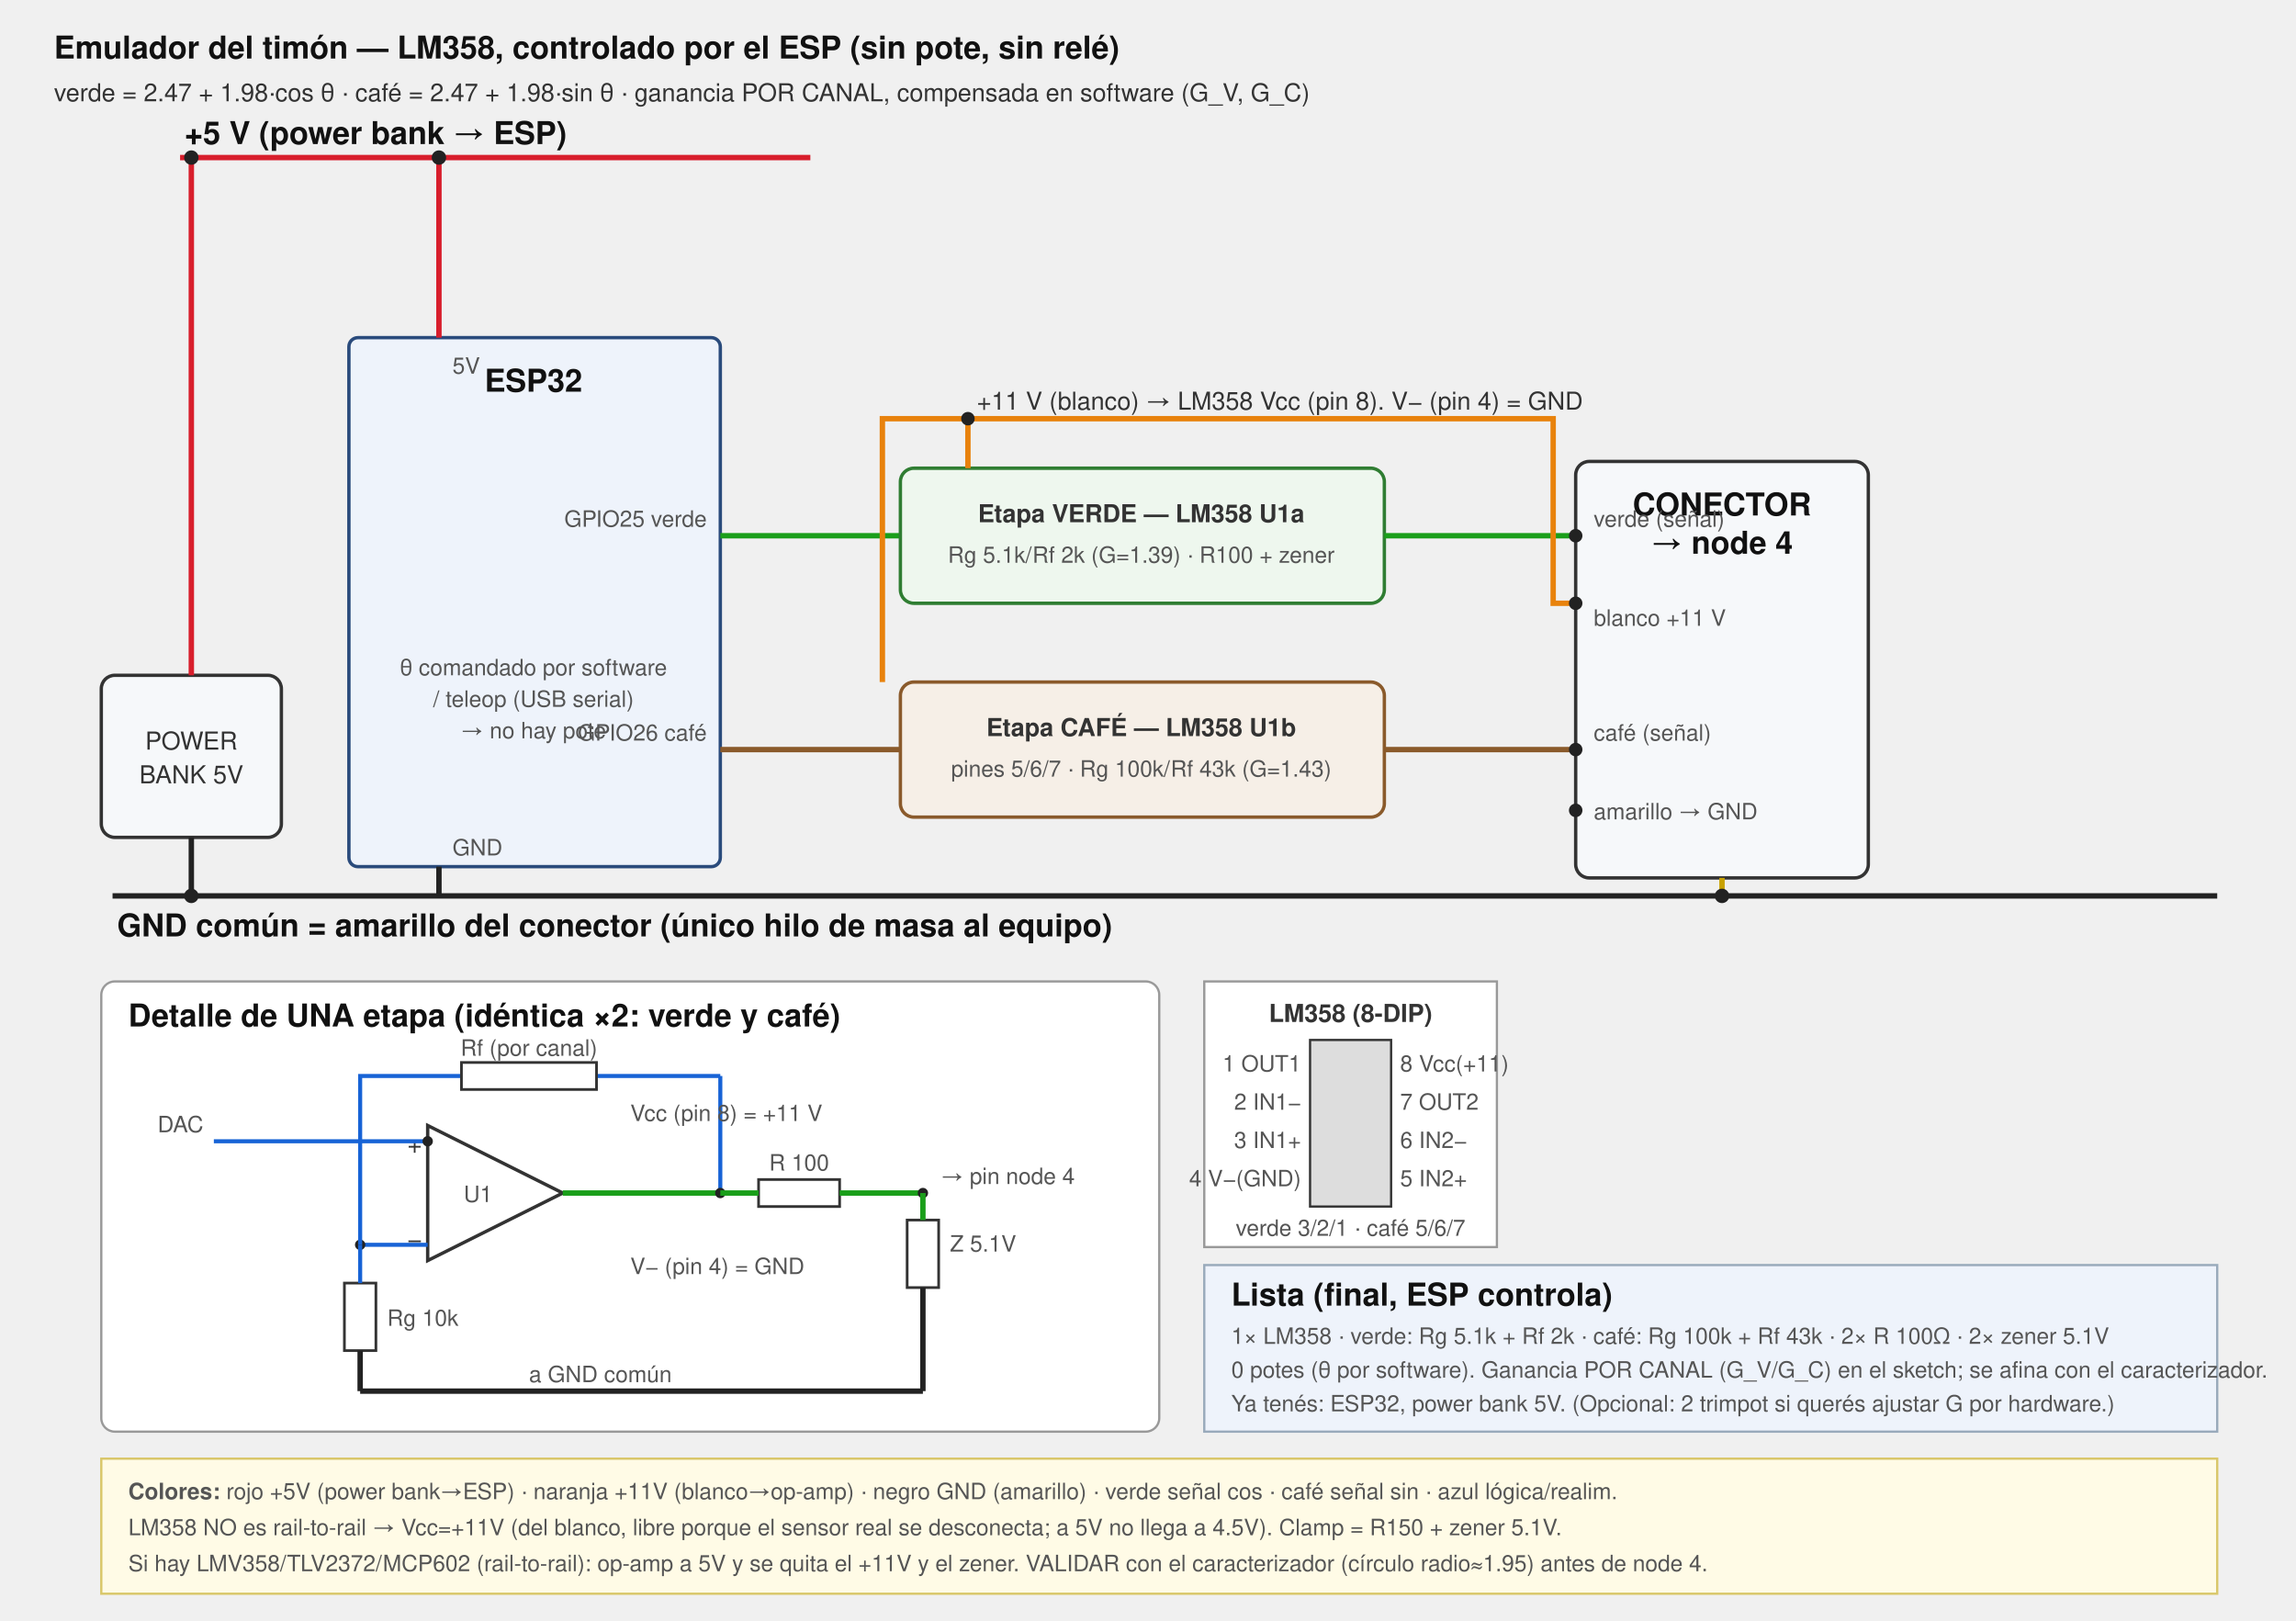
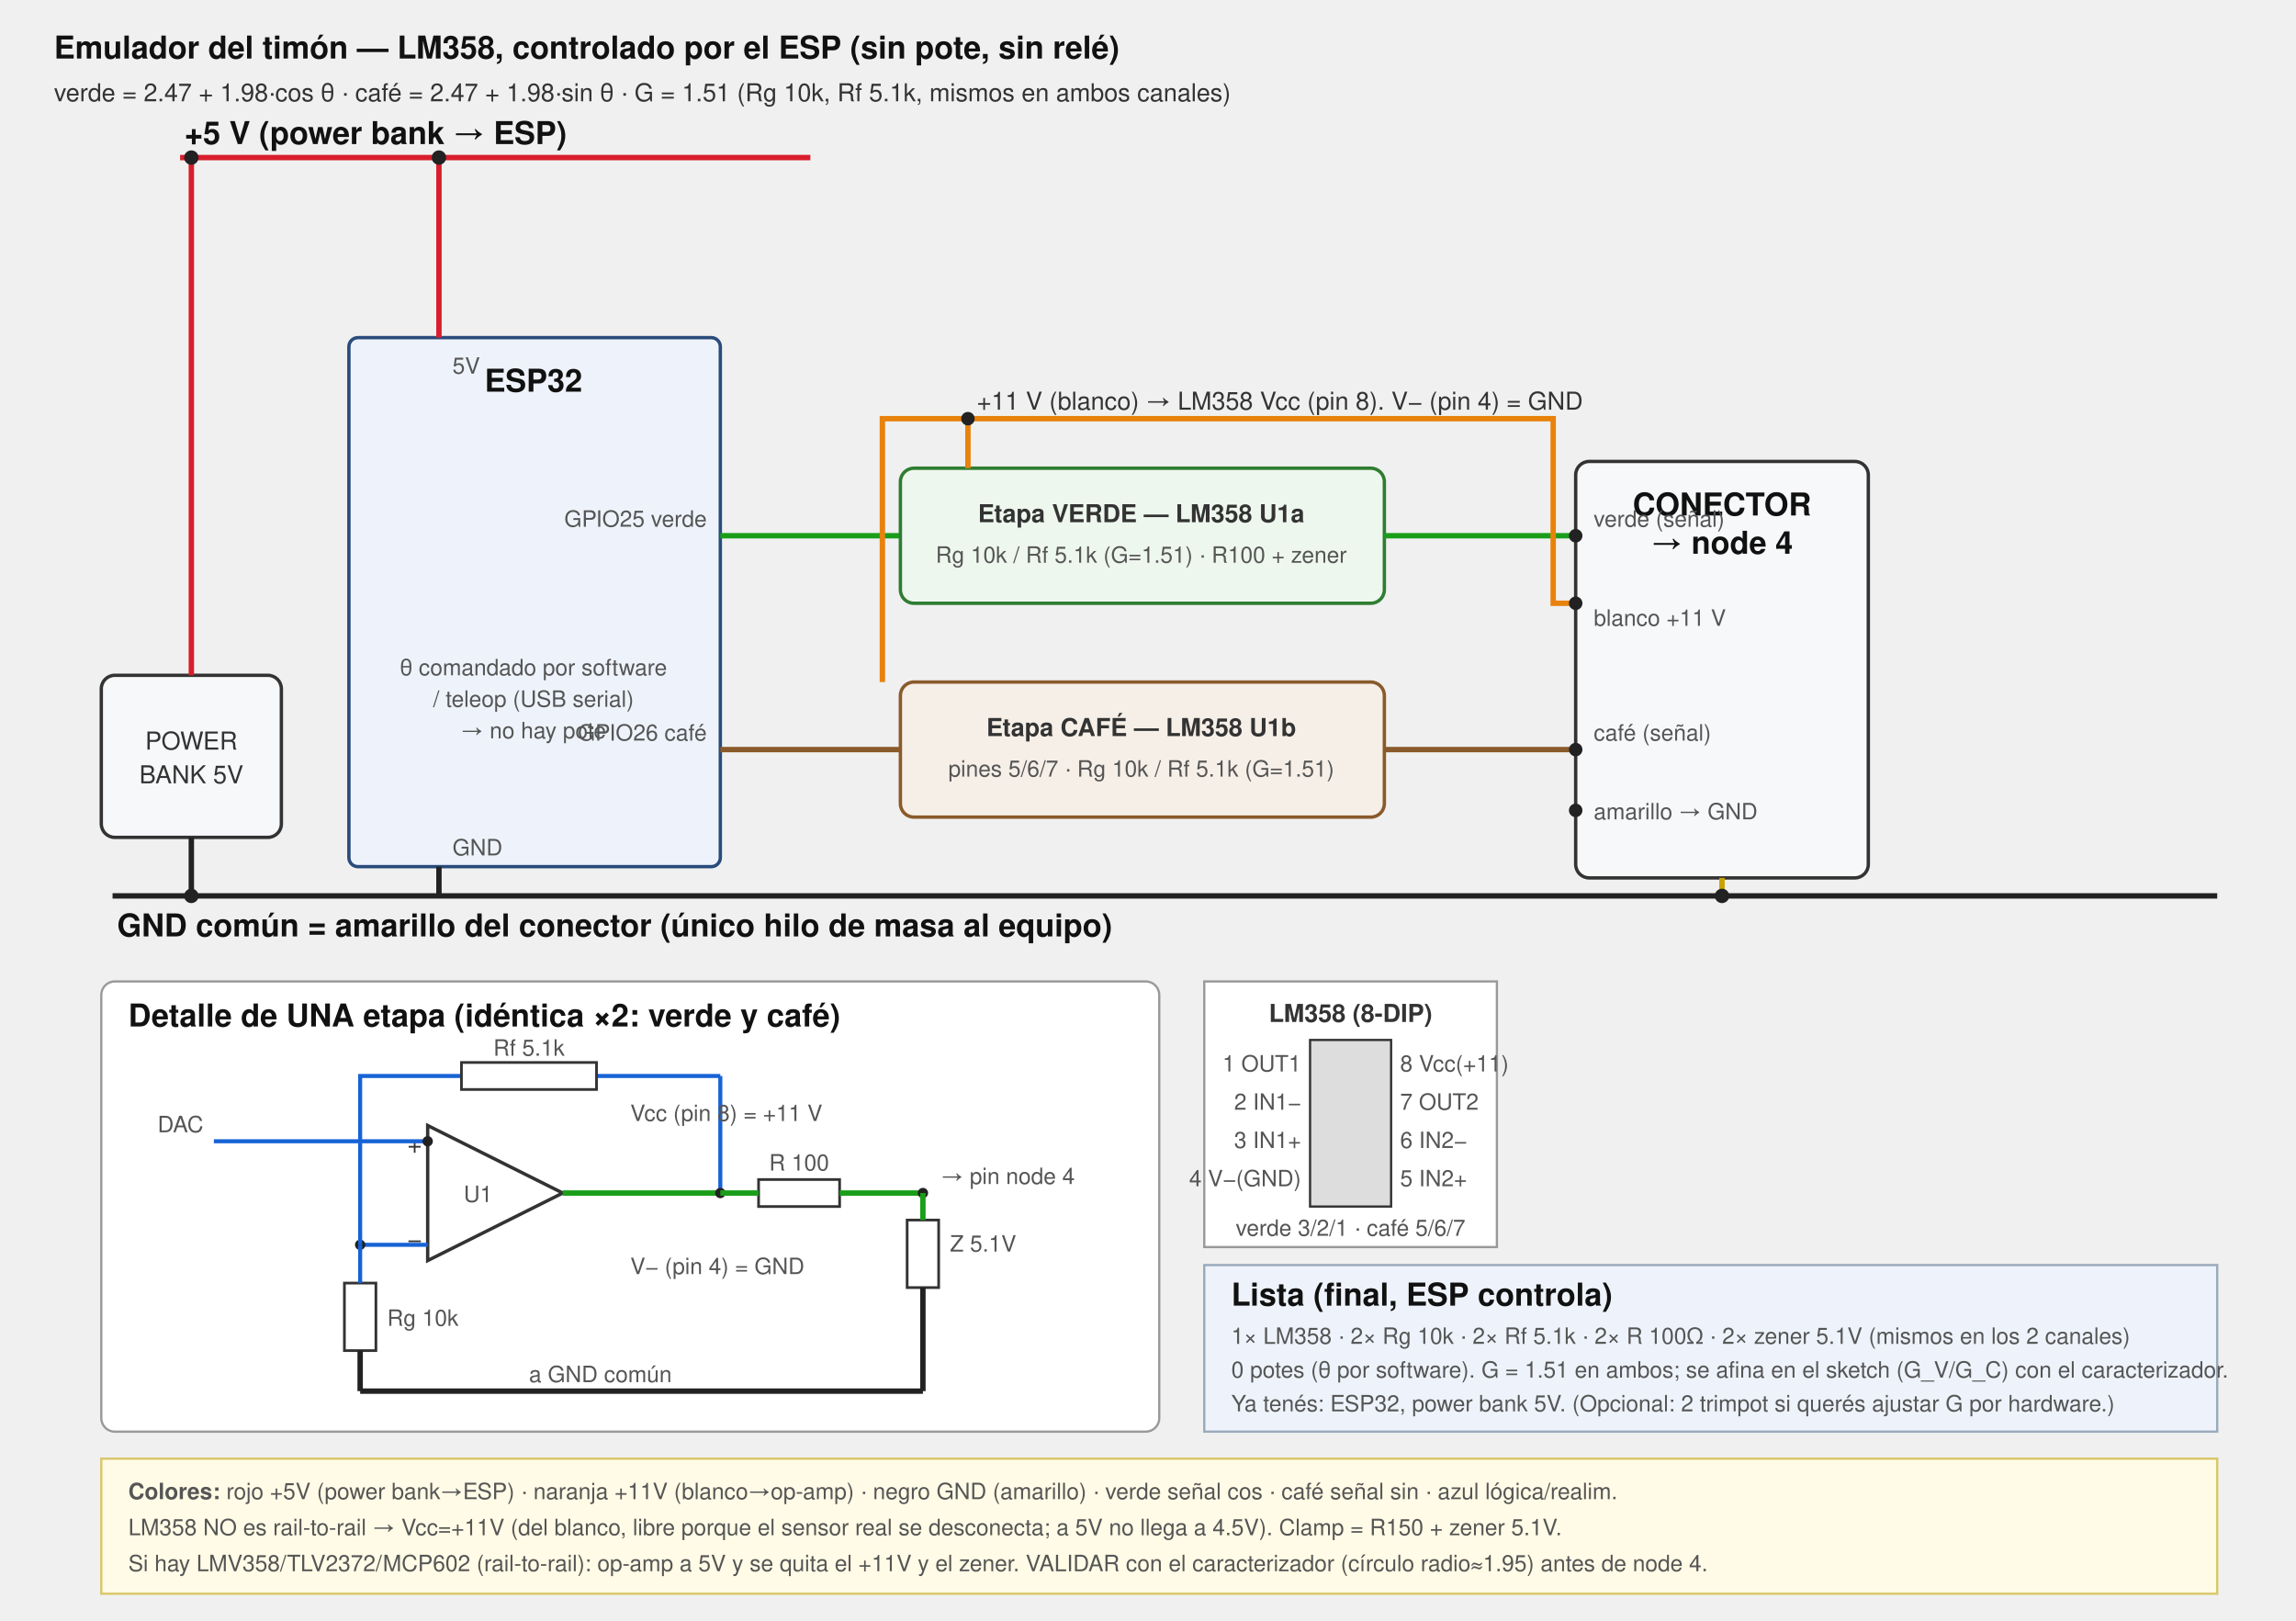
<svg xmlns="http://www.w3.org/2000/svg" viewBox="0 0 1020 720" font-family="Helvetica,Arial,sans-serif">
  <style>
    .box{fill:#f6f8fa;stroke:#333;stroke-width:1.5}
    .chip{fill:#eef3fb;stroke:#2a4b7c;stroke-width:1.5}
    .blk{fill:#eef7ee;stroke:#2f7d32;stroke-width:1.5}
    .blkc{fill:#f6efe7;stroke:#8a5a2b;stroke-width:1.5}
    .res{fill:#fff;stroke:#333;stroke-width:1.2}
    .tb{font-size:14px;font-weight:bold;fill:#111}
    .sm{font-size:11px;fill:#333}
    .xs{font-size:10px;fill:#555}
    .pwr{stroke:#d81e2c;stroke-width:2.4;fill:none}
    .v11{stroke:#e8820c;stroke-width:2.4;fill:none}
    .gnd{stroke:#222;stroke-width:2.4;fill:none}
    .verde{stroke:#1a9e1a;stroke-width:2.4;fill:none}
    .cafe{stroke:#8a5a2b;stroke-width:2.4;fill:none}
    .sig{stroke:#1763d6;stroke-width:1.8;fill:none}
    .amar{stroke:#c9a200;stroke-width:2.4;fill:none}
    .dot{fill:#222}
  </style>
  <text x="24" y="26" class="tb" font-size="18">Emulador del timón — LM358, controlado por el ESP (sin pote, sin relé)</text>
-   <text x="24" y="45" class="sm">verde = 2.47 + 1.98·cos θ   ·   café = 2.47 + 1.98·sin θ   ·   ganancia POR CANAL, compensada en software (G_V, G_C)</text>
+   <text x="24" y="45" class="sm">verde = 2.47 + 1.98·cos θ   ·   café = 2.47 + 1.98·sin θ   ·   G = 1.51 (Rg 10k, Rf 5.1k, mismos en ambos canales)</text>
  <line x1="80" y1="70" x2="360" y2="70" class="pwr" />
  <text x="82" y="64" class="tb" fill="#d81e2c">+5 V (power bank → ESP)</text>
  <line x1="50" y1="398" x2="985" y2="398" class="gnd" />
  <text x="52" y="416" class="tb">GND común = amarillo del conector (único hilo de masa al equipo)</text>
  <rect x="45" y="300" width="80" height="72" rx="6" class="box" />
  <text x="85" y="333" class="sm" text-anchor="middle">POWER</text>
  <text x="85" y="348" class="sm" text-anchor="middle">BANK 5V</text>
  <line x1="85" y1="300" x2="85" y2="70" class="pwr" />
  <line x1="85" y1="372" x2="85" y2="398" class="gnd" />
  <circle cx="85" cy="70" r="3.2" class="dot" />
  <circle cx="85" cy="398" r="3.2" class="dot" />
  <rect x="155" y="150" width="165" height="235" rx="4" class="chip" />
  <text x="237" y="174" class="tb" text-anchor="middle" fill="#2a4b7c">ESP32</text>
  <text x="237" y="300" class="xs" text-anchor="middle">θ comandado por software</text>
  <text x="237" y="314" class="xs" text-anchor="middle">/ teleop (USB serial)</text>
  <text x="237" y="328" class="xs" text-anchor="middle">→ no hay pote</text>
  <line x1="195" y1="150" x2="195" y2="70" class="pwr" />
  <text x="201" y="166" class="xs">5V</text>
  <circle cx="195" cy="70" r="3.2" class="dot" />
  <line x1="195" y1="385" x2="195" y2="398" class="gnd" />
  <text x="201" y="380" class="xs">GND</text>
  <text x="314" y="234" class="xs" text-anchor="end">GPIO25 verde</text>
  <line x1="320" y1="238" x2="400" y2="238" class="verde" />
  <text x="314" y="329" class="xs" text-anchor="end">GPIO26 café</text>
  <line x1="320" y1="333" x2="400" y2="333" class="cafe" />
  <rect x="400" y="208" width="215" height="60" rx="6" class="blk" />
  <text x="507" y="232" class="sm" text-anchor="middle" font-weight="bold">Etapa VERDE — LM358 U1a</text>
-   <text x="507" y="250" class="xs" text-anchor="middle">Rg 5.1k/Rf 2k (G=1.39) · R100 + zener</text>
+   <text x="507" y="250" class="xs" text-anchor="middle">Rg 10k / Rf 5.1k (G=1.51) · R100 + zener</text>
  <line x1="615" y1="238" x2="700" y2="238" class="verde" />
  <rect x="400" y="303" width="215" height="60" rx="6" class="blkc" />
  <text x="507" y="327" class="sm" text-anchor="middle" font-weight="bold">Etapa CAFÉ — LM358 U1b</text>
-   <text x="507" y="345" class="xs" text-anchor="middle">pines 5/6/7 · Rg 100k/Rf 43k (G=1.43)</text>
+   <text x="507" y="345" class="xs" text-anchor="middle">pines 5/6/7 · Rg 10k / Rf 5.1k (G=1.51)</text>
  <line x1="615" y1="333" x2="700" y2="333" class="cafe" />
  <path d="M700,268 L690,268 L690,186 L392,186 L392,303" class="v11" />
  <line x1="430" y1="186" x2="430" y2="208" class="v11" />
  <circle cx="430" cy="186" r="3" class="dot" />
  <text x="434" y="182" class="sm" fill="#e8820c">+11 V (blanco) → LM358 Vcc (pin 8).  V− (pin 4) = GND</text>
  <rect x="700" y="205" width="130" height="185" rx="6" class="box" />
  <text x="765" y="229" class="tb" text-anchor="middle">CONECTOR</text>
  <text x="765" y="246" class="tb" text-anchor="middle">→ node 4</text>
  <circle cx="700" cy="238" r="3" class="dot" />
  <text x="708" y="234" class="xs">verde (señal)</text>
  <circle cx="700" cy="268" r="3" class="dot" />
  <text x="708" y="278" class="xs" fill="#999">blanco +11 V</text>
  <circle cx="700" cy="333" r="3" class="dot" />
  <text x="708" y="329" class="xs">café (señal)</text>
  <circle cx="700" cy="360" r="3" class="dot" />
  <text x="708" y="364" class="xs">amarillo → GND</text>
  <line x1="765" y1="390" x2="765" y2="398" class="amar" />
  <circle cx="765" cy="398" r="3.2" class="dot" />
  <rect x="45" y="436" width="470" height="200" rx="6" fill="#fff" stroke="#999" />
  <text x="57" y="456" class="tb">Detalle de UNA etapa  (idéntica ×2: verde y café)</text>
  <path d="M190,500 L190,560 L250,530 Z" fill="#fff" stroke="#333" stroke-width="1.5" />
  <text x="206" y="534" class="xs">U1</text>
  <text x="181" y="512" class="sm">+</text>
  <text x="181" y="554" class="sm">−</text>
  <line x1="95" y1="507" x2="190" y2="507" class="sig" />
  <text x="70" y="503" class="xs">DAC</text>
  <circle cx="190" cy="507" r="2.3" class="dot" />
  <line x1="190" y1="553" x2="160" y2="553" class="sig" />
  <circle cx="160" cy="553" r="2.3" class="dot" />
  <rect x="153" y="570" width="14" height="30" class="res" />
  <text x="172" y="589" class="xs">Rg 10k</text>
  <line x1="160" y1="553" x2="160" y2="570" class="sig" />
  <line x1="160" y1="600" x2="160" y2="618" class="gnd" />
  <path d="M160,553 L160,478 L320,478" class="sig" />
  <rect x="205" y="472" width="60" height="12" class="res" />
-   <text x="235" y="469" class="xs" text-anchor="middle">Rf (por canal)</text>
+   <text x="235" y="469" class="xs" text-anchor="middle">Rf 5.1k</text>
  <line x1="320" y1="478" x2="320" y2="530" class="sig" />
  <line x1="250" y1="530" x2="320" y2="530" class="verde" />
  <circle cx="320" cy="530" r="2.3" class="dot" />
  <rect x="337" y="524" width="36" height="12" class="res" />
  <text x="355" y="520" class="xs" text-anchor="middle">R 100</text>
  <line x1="320" y1="530" x2="337" y2="530" class="verde" />
  <line x1="373" y1="530" x2="410" y2="530" class="verde" />
  <circle cx="410" cy="530" r="2.3" class="dot" />
  <text x="418" y="526" class="xs">→ pin node 4</text>
  <rect x="403" y="542" width="14" height="30" class="res" />
  <text x="422" y="556" class="xs">Z 5.1V</text>
  <line x1="410" y1="530" x2="410" y2="542" class="verde" />
  <line x1="410" y1="572" x2="410" y2="618" class="gnd" />
  <line x1="160" y1="618" x2="410" y2="618" class="gnd" />
  <text x="235" y="614" class="xs">a GND común</text>
  <text x="280" y="498" class="xs">Vcc (pin 8) = +11 V</text>
  <text x="280" y="566" class="xs">V− (pin 4) = GND</text>
  <rect x="535" y="436" width="130" height="118" fill="#fff" stroke="#999" />
  <text x="600" y="454" class="sm" text-anchor="middle" font-weight="bold">LM358 (8-DIP)</text>
  <rect x="582" y="462" width="36" height="74" fill="#ddd" stroke="#333" />
  <text x="578" y="476" class="xs" text-anchor="end">1 OUT1</text>
  <text x="578" y="493" class="xs" text-anchor="end">2 IN1−</text>
  <text x="578" y="510" class="xs" text-anchor="end">3 IN1+</text>
  <text x="578" y="527" class="xs" text-anchor="end">4 V−(GND)</text>
  <text x="622" y="476" class="xs">8 Vcc(+11)</text>
  <text x="622" y="493" class="xs">7 OUT2</text>
  <text x="622" y="510" class="xs">6 IN2−</text>
  <text x="622" y="527" class="xs">5 IN2+</text>
  <text x="600" y="549" class="xs" text-anchor="middle">verde 3/2/1 · café 5/6/7</text>
  <rect x="535" y="562" width="450" height="74" fill="#eef3fb" stroke="#9ab" />
  <text x="547" y="580" class="tb">Lista (final, ESP controla)</text>
-   <text x="547" y="597" class="xs">1× LM358 · verde: Rg 5.1k + Rf 2k · café: Rg 100k + Rf 43k · 2× R 100Ω · 2× zener 5.1V</text>
-   <text x="547" y="612" class="xs">0 potes (θ por software). Ganancia POR CANAL (G_V/G_C) en el sketch; se afina con el caracterizador.</text>
+   <text x="547" y="597" class="xs">1× LM358 · 2× Rg 10k · 2× Rf 5.1k · 2× R 100Ω · 2× zener 5.1V (mismos en los 2 canales)</text>
+   <text x="547" y="612" class="xs">0 potes (θ por software). G = 1.51 en ambos; se afina en el sketch (G_V/G_C) con el caracterizador.</text>
  <text x="547" y="627" class="xs">Ya tenés: ESP32, power bank 5V. (Opcional: 2 trimpot si querés ajustar G por hardware.)</text>
  <rect x="45" y="648" width="940" height="60" fill="#fffbe6" stroke="#d9c76a" />
  <text x="57" y="666" class="xs">
    <tspan font-weight="bold">Colores:</tspan>  rojo +5V (power bank→ESP) · naranja +11V (blanco→op-amp) · negro GND (amarillo) · verde señal cos · café señal sin · azul lógica/realim.</text>
  <text x="57" y="682" class="xs">LM358 NO es rail-to-rail → Vcc=+11V (del blanco, libre porque el sensor real se desconecta; a 5V no llega a 4.5V). Clamp = R150 + zener 5.1V.</text>
  <text x="57" y="698" class="xs">Si hay LMV358/TLV2372/MCP602 (rail-to-rail): op-amp a 5V y se quita el +11V y el zener. VALIDAR con el caracterizador (círculo radio≈1.95) antes de node 4.</text>
</svg>
